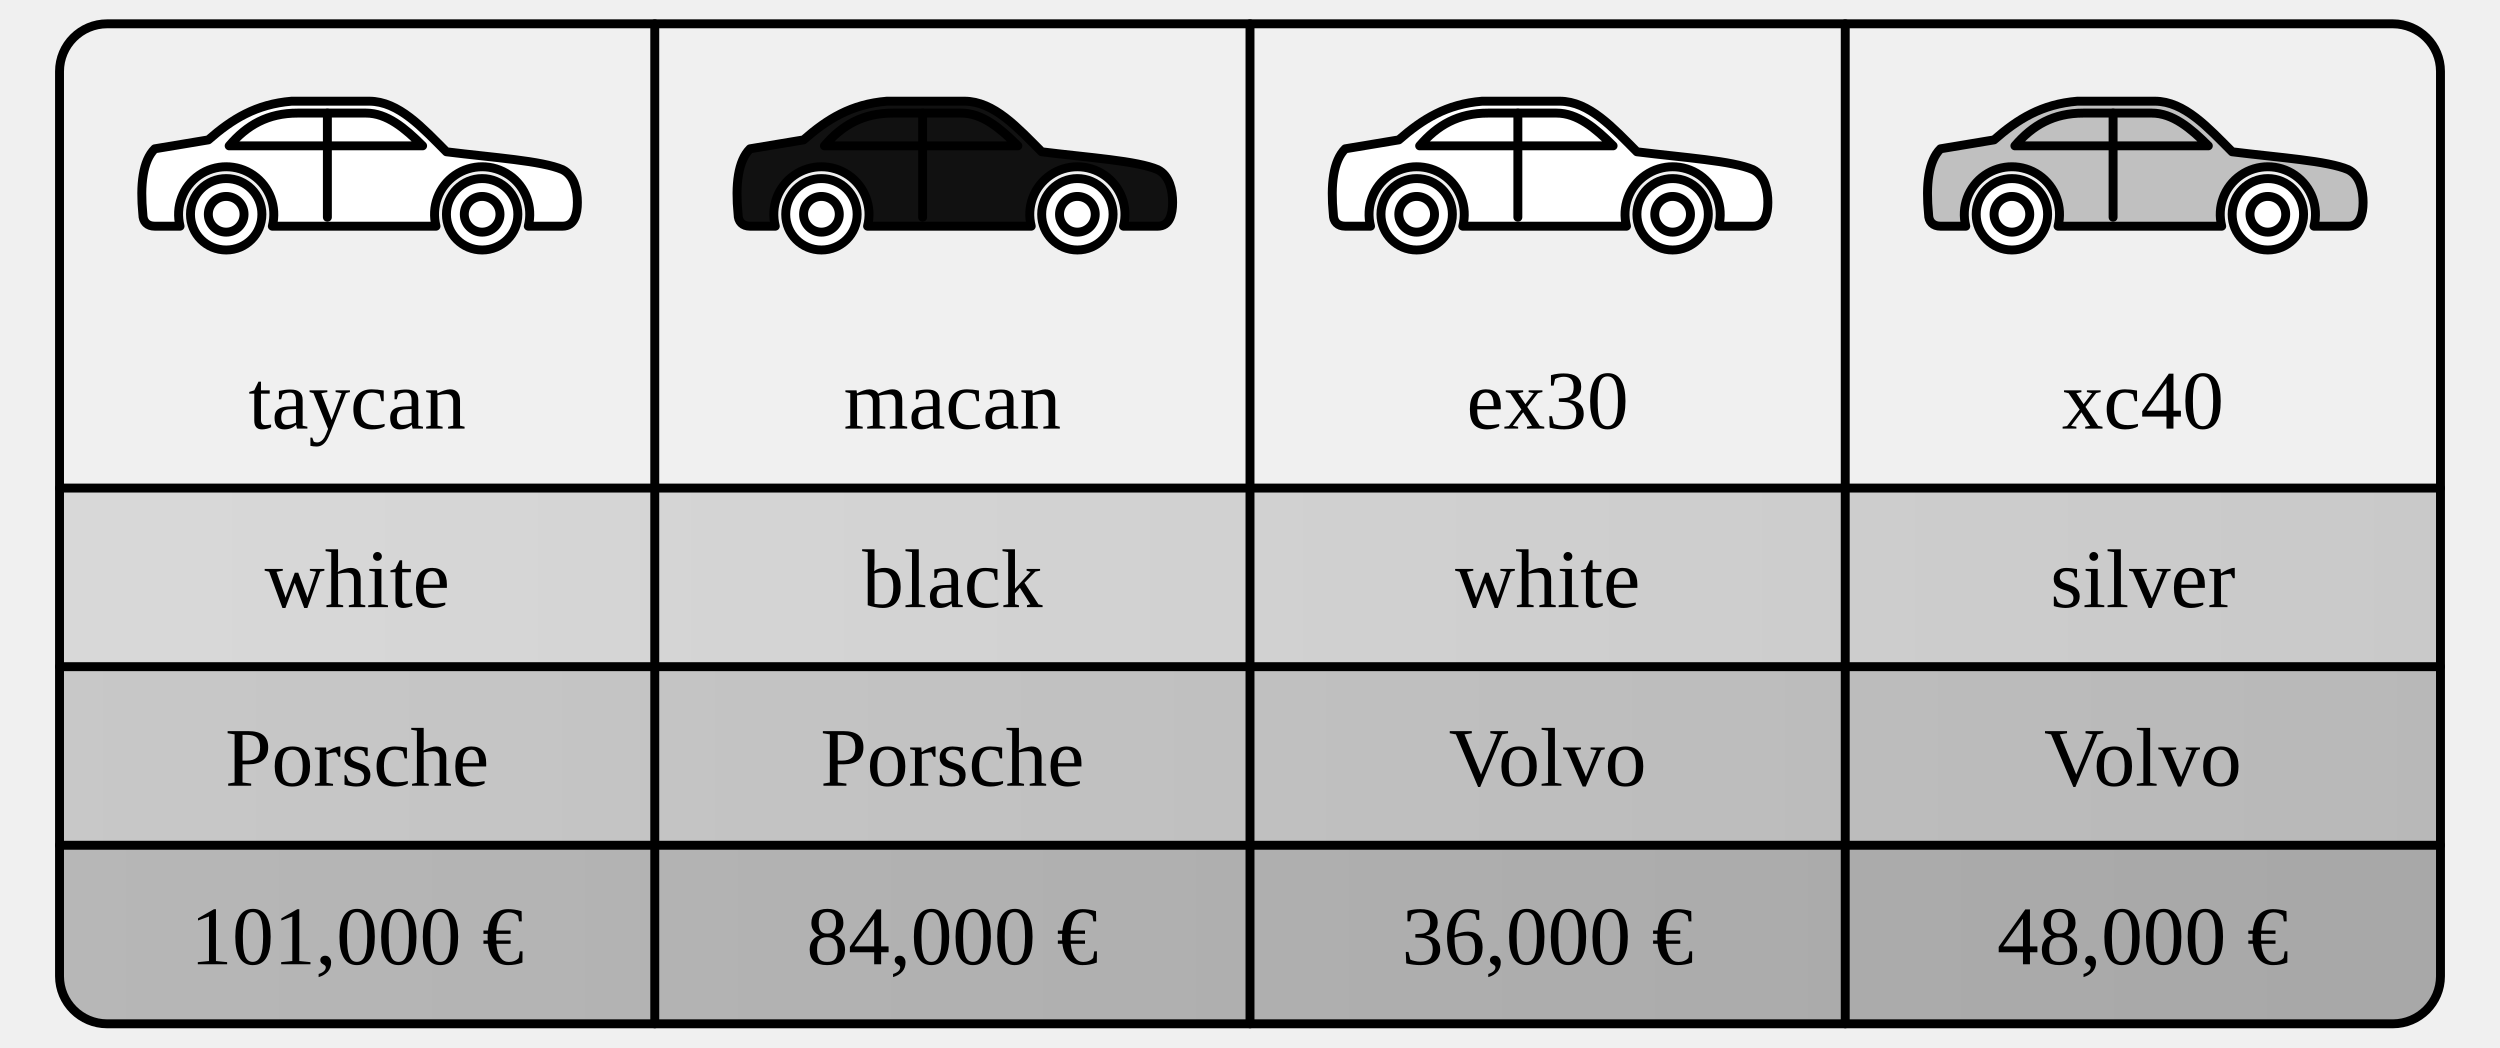
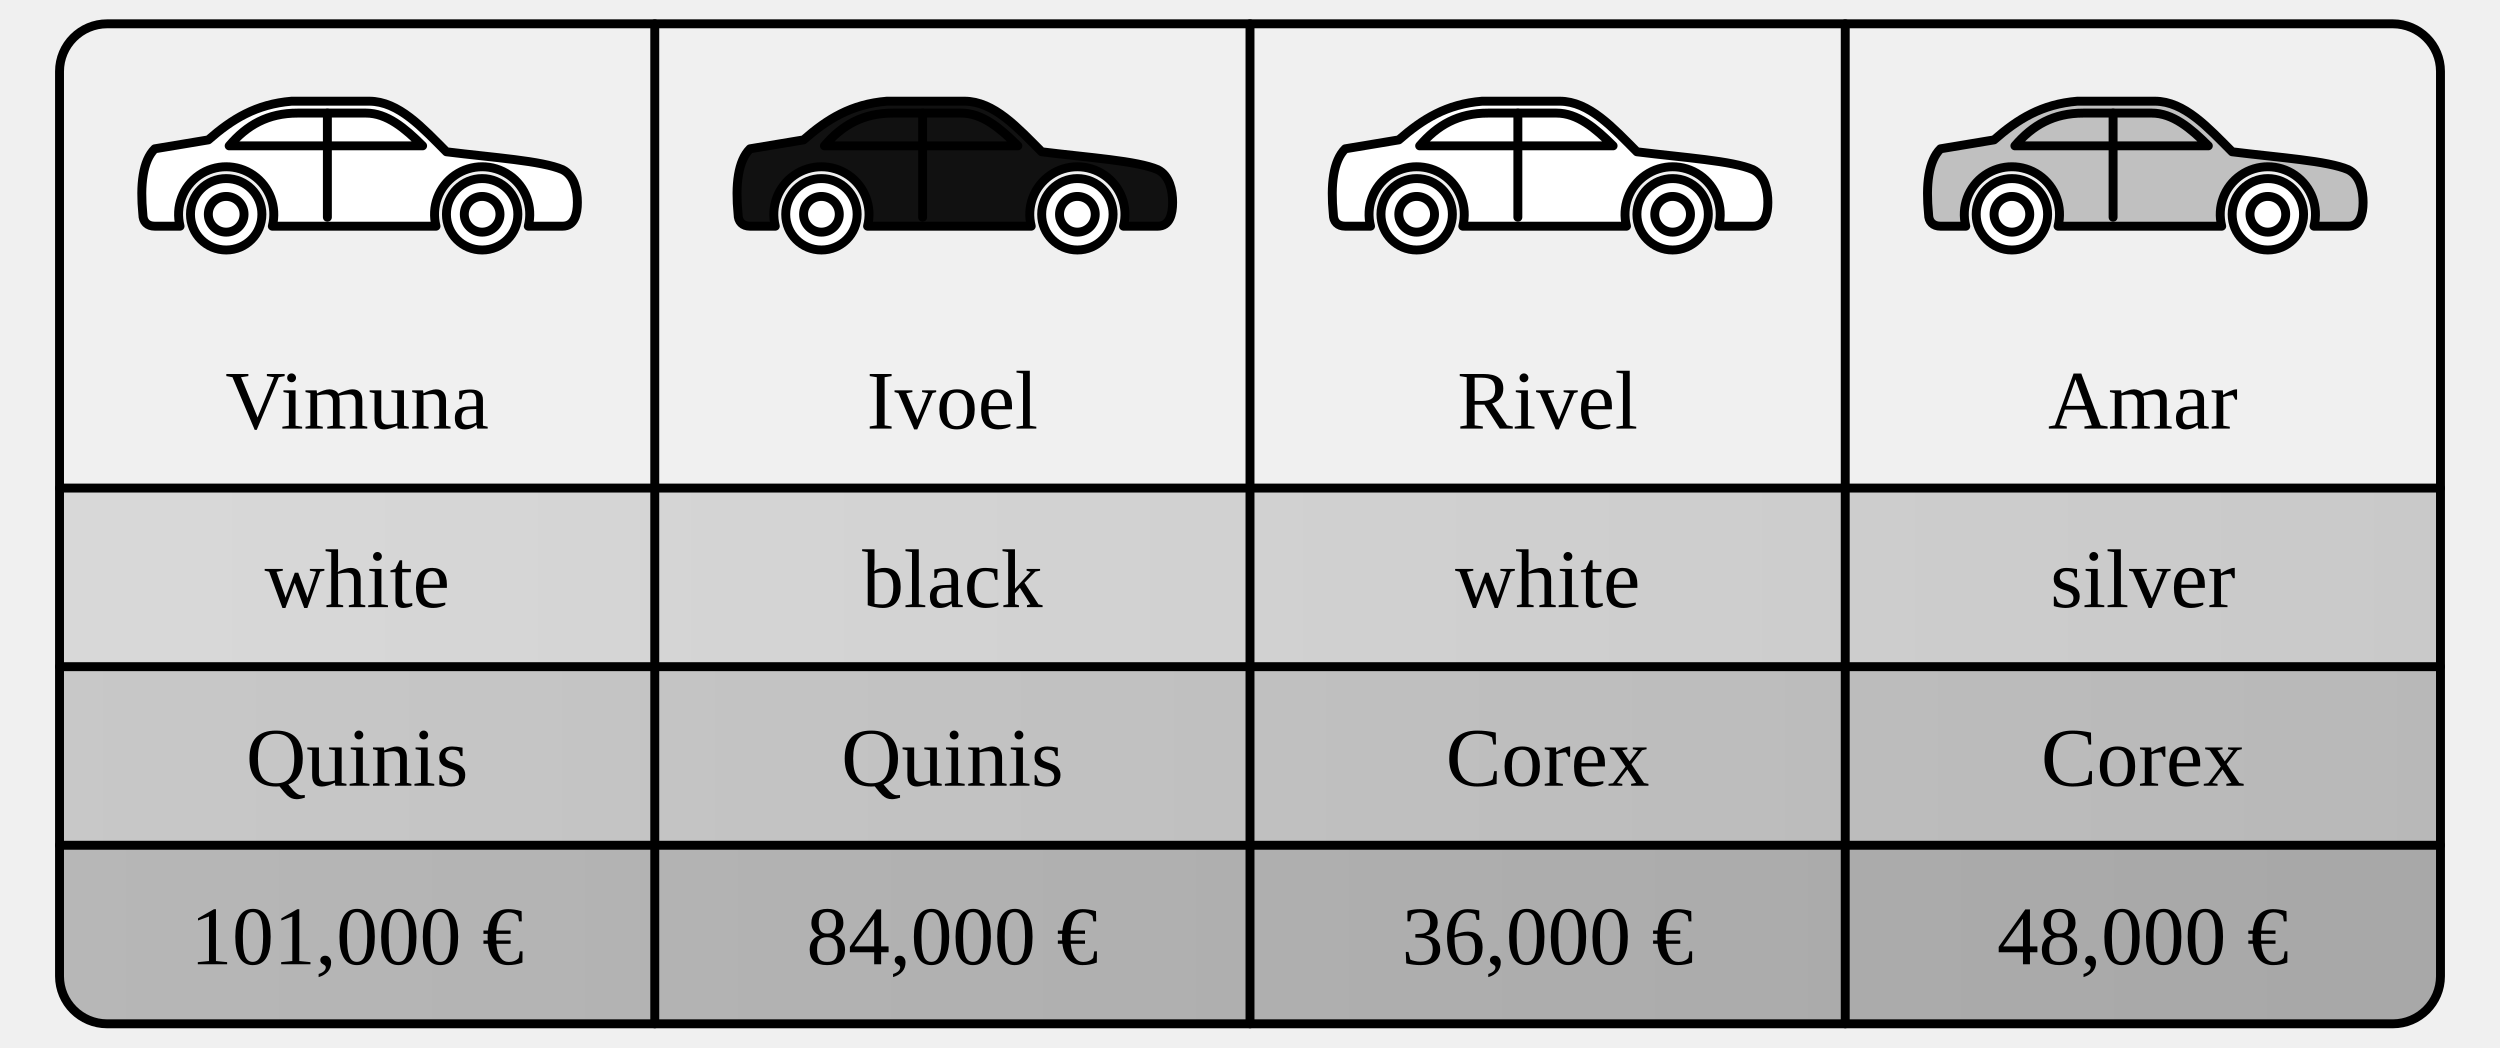
<svg xmlns="http://www.w3.org/2000/svg" width="420" height="176" viewBox="0 20 420 176" fill="none">
  <defs>
    <linearGradient id="car-cake-colors" x1="0" y1="0" x2="1" y2="0">
      <stop offset="0" stop-color="currentColor" stop-opacity="0.1" />
      <stop offset="1" stop-color="currentColor" stop-opacity="0.16" />
    </linearGradient>
    <linearGradient id="car-cake-brands" x1="0" y1="0" x2="1" y2="0">
      <stop offset="0" stop-color="currentColor" stop-opacity="0.17" />
      <stop offset="1" stop-color="currentColor" stop-opacity="0.23" />
    </linearGradient>
    <linearGradient id="car-cake-prices" x1="0" y1="0" x2="1" y2="0">
      <stop offset="0" stop-color="currentColor" stop-opacity="0.24" />
      <stop offset="1" stop-color="currentColor" stop-opacity="0.3" />
    </linearGradient>
  </defs>
  <rect x="10" y="102" width="400" height="30" fill="url(#car-cake-colors)" />
  <rect x="10" y="132" width="400" height="30" fill="url(#car-cake-brands)" />
  <path d="M10 162H410V184A8 8 0 0 1 402 192H18A8 8 0 0 1 10 184Z" fill="url(#car-cake-prices)" />
  <g stroke="currentColor" stroke-width="1.5" stroke-linecap="round" stroke-linejoin="round">
    <g>
      <g transform="translate(22 34) scale(0.5)" stroke-width="3">
        <path d="M4 44C3 34 4 26 8 22L26 19C34 12 42 7 54 6H80C90 6 98 15 106 23C122 25 138 26 145 29C149 31 150 36 150 40C150 44 149 48 145 48H133.5A16 16 0 1 0 102.5 48H47.5A16 16 0 1 0 16.5 48H8C5.5 48 4 46.5 4 44Z" fill="#ffffff" />
        <path d="M33 21C39 14 46 10 56 10H79C86 10 92 15 98 21Z" />
        <path d="M66 10V45" />
        <circle cx="32" cy="44" r="12" fill="var(--sl-color-bg, #fff)" />
        <circle cx="32" cy="44" r="6" />
        <circle cx="118" cy="44" r="12" fill="var(--sl-color-bg, #fff)" />
        <circle cx="118" cy="44" r="6" />
      </g>
    </g>
    <g>
      <g transform="translate(122 34) scale(0.5)" stroke-width="3">
        <path d="M4 44C3 34 4 26 8 22L26 19C34 12 42 7 54 6H80C90 6 98 15 106 23C122 25 138 26 145 29C149 31 150 36 150 40C150 44 149 48 145 48H133.5A16 16 0 1 0 102.5 48H47.5A16 16 0 1 0 16.5 48H8C5.5 48 4 46.5 4 44Z" fill="#111111" />
        <path d="M33 21C39 14 46 10 56 10H79C86 10 92 15 98 21Z" />
        <path d="M66 10V45" />
        <circle cx="32" cy="44" r="12" fill="var(--sl-color-bg, #fff)" />
        <circle cx="32" cy="44" r="6" />
        <circle cx="118" cy="44" r="12" fill="var(--sl-color-bg, #fff)" />
        <circle cx="118" cy="44" r="6" />
      </g>
    </g>
    <g>
      <g transform="translate(222 34) scale(0.5)" stroke-width="3">
        <path d="M4 44C3 34 4 26 8 22L26 19C34 12 42 7 54 6H80C90 6 98 15 106 23C122 25 138 26 145 29C149 31 150 36 150 40C150 44 149 48 145 48H133.5A16 16 0 1 0 102.5 48H47.5A16 16 0 1 0 16.5 48H8C5.5 48 4 46.5 4 44Z" fill="#ffffff" />
        <path d="M33 21C39 14 46 10 56 10H79C86 10 92 15 98 21Z" />
        <path d="M66 10V45" />
        <circle cx="32" cy="44" r="12" fill="var(--sl-color-bg, #fff)" />
        <circle cx="32" cy="44" r="6" />
        <circle cx="118" cy="44" r="12" fill="var(--sl-color-bg, #fff)" />
        <circle cx="118" cy="44" r="6" />
      </g>
    </g>
    <g>
      <g transform="translate(322 34) scale(0.5)" stroke-width="3">
        <path d="M4 44C3 34 4 26 8 22L26 19C34 12 42 7 54 6H80C90 6 98 15 106 23C122 25 138 26 145 29C149 31 150 36 150 40C150 44 149 48 145 48H133.5A16 16 0 1 0 102.5 48H47.5A16 16 0 1 0 16.5 48H8C5.5 48 4 46.5 4 44Z" fill="#c0c0c0" />
        <path d="M33 21C39 14 46 10 56 10H79C86 10 92 15 98 21Z" />
        <path d="M66 10V45" />
        <circle cx="32" cy="44" r="12" fill="var(--sl-color-bg, #fff)" />
        <circle cx="32" cy="44" r="6" />
        <circle cx="118" cy="44" r="12" fill="var(--sl-color-bg, #fff)" />
        <circle cx="118" cy="44" r="6" />
      </g>
    </g>
    <rect x="10" y="24" width="400" height="168" rx="8" />
    <line x1="110" y1="24" x2="110" y2="192" />
    <line x1="210" y1="24" x2="210" y2="192" />
    <line x1="310" y1="24" x2="310" y2="192" />
    <line x1="10" y1="102" x2="410" y2="102" />
    <line x1="10" y1="132" x2="410" y2="132" />
    <line x1="10" y1="162" x2="410" y2="162" />
  </g>
  <g fill="currentColor" font-family="var(--sl-font, sans-serif)" font-size="14" text-anchor="middle">
-     <text x="60" y="92">taycan</text>
-     <text x="160" y="92">macan</text>
-     <text x="260" y="92">ex30</text>
-     <text x="360" y="92">xc40</text>
+     <text x="60" y="92">Vimuna</text>
+     <text x="160" y="92">Ivoel</text>
+     <text x="260" y="92">Rivel</text>
+     <text x="360" y="92">Amar</text>
  </g>
  <g fill="currentColor" font-family="var(--sl-font, sans-serif)" font-size="14" text-anchor="middle">
    <text x="60" y="122">white</text>
    <text x="160" y="122">black</text>
    <text x="260" y="122">white</text>
    <text x="360" y="122">silver</text>
  </g>
  <g fill="currentColor" font-family="var(--sl-font, sans-serif)" font-size="14" text-anchor="middle">
-     <text x="60" y="152">Porsche</text>
-     <text x="160" y="152">Porsche</text>
-     <text x="260" y="152">Volvo</text>
-     <text x="360" y="152">Volvo</text>
+     <text x="60" y="152">Quinis</text>
+     <text x="160" y="152">Quinis</text>
+     <text x="260" y="152">Corex</text>
+     <text x="360" y="152">Corex</text>
  </g>
  <g fill="currentColor" font-family="var(--sl-font, sans-serif)" font-size="14" text-anchor="middle">
    <text x="60" y="182">101,000 €</text>
    <text x="160" y="182">84,000 €</text>
    <text x="260" y="182">36,000 €</text>
    <text x="360" y="182">48,000 €</text>
  </g>
</svg>
